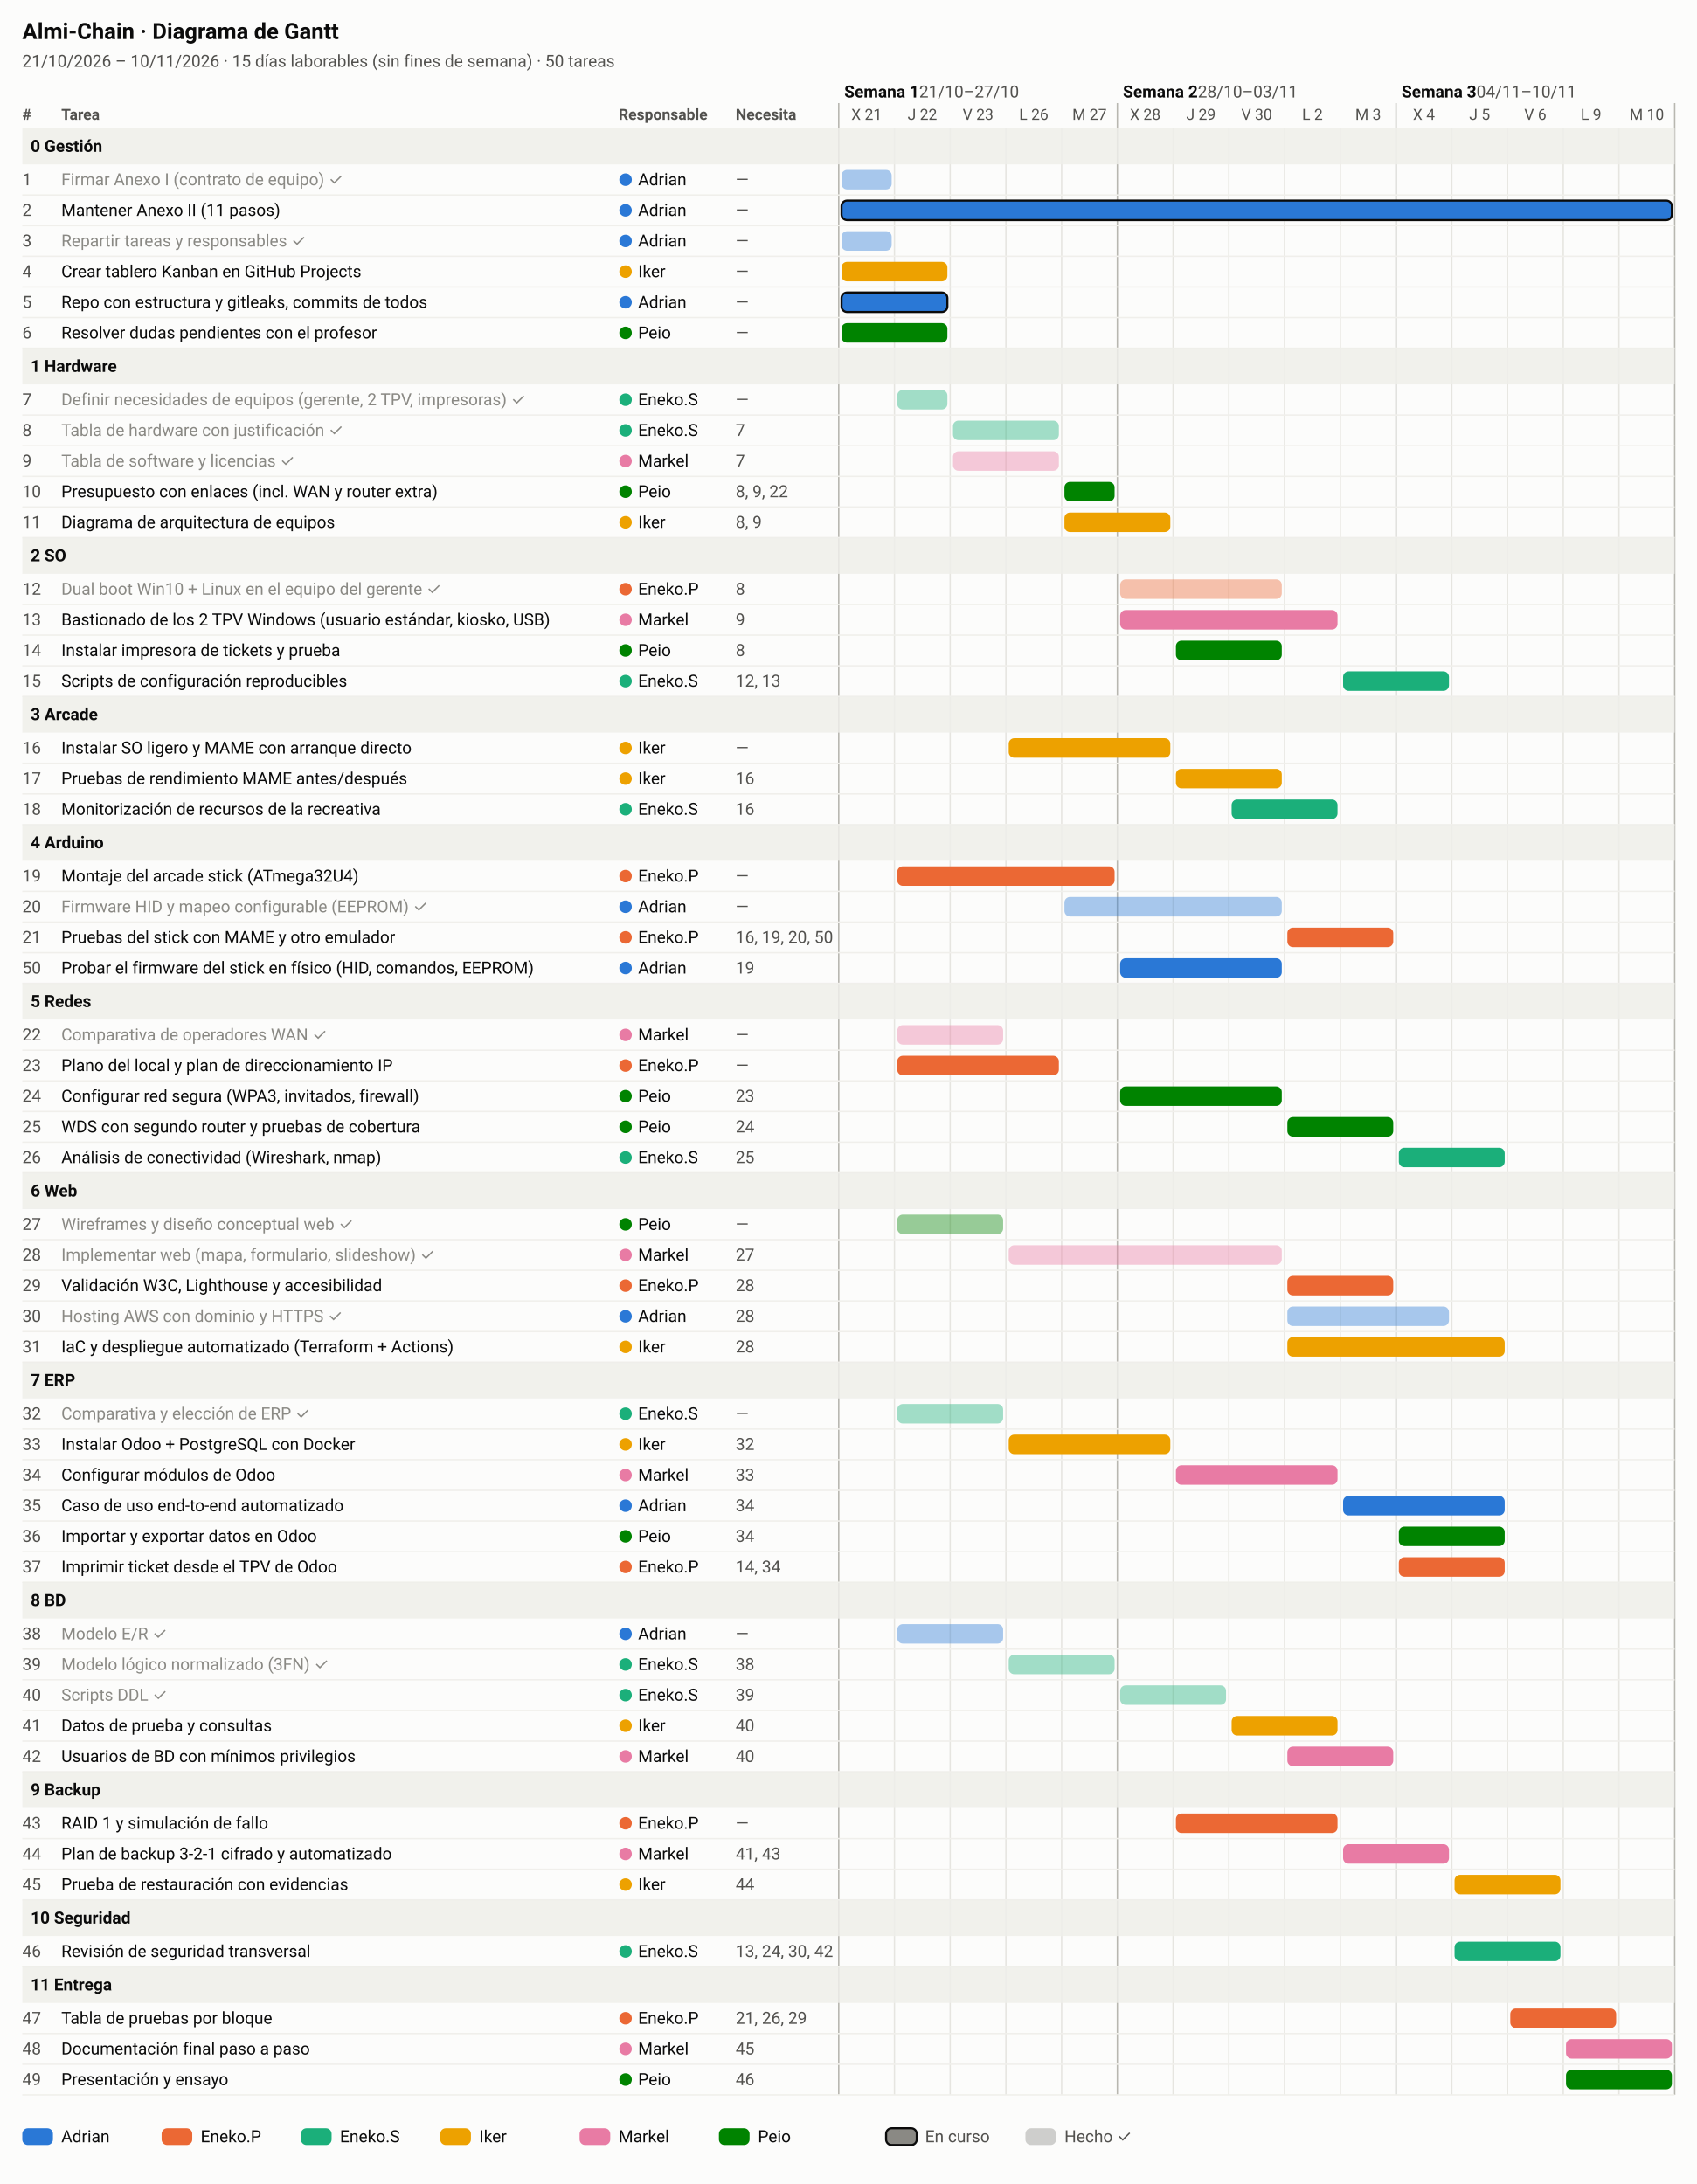
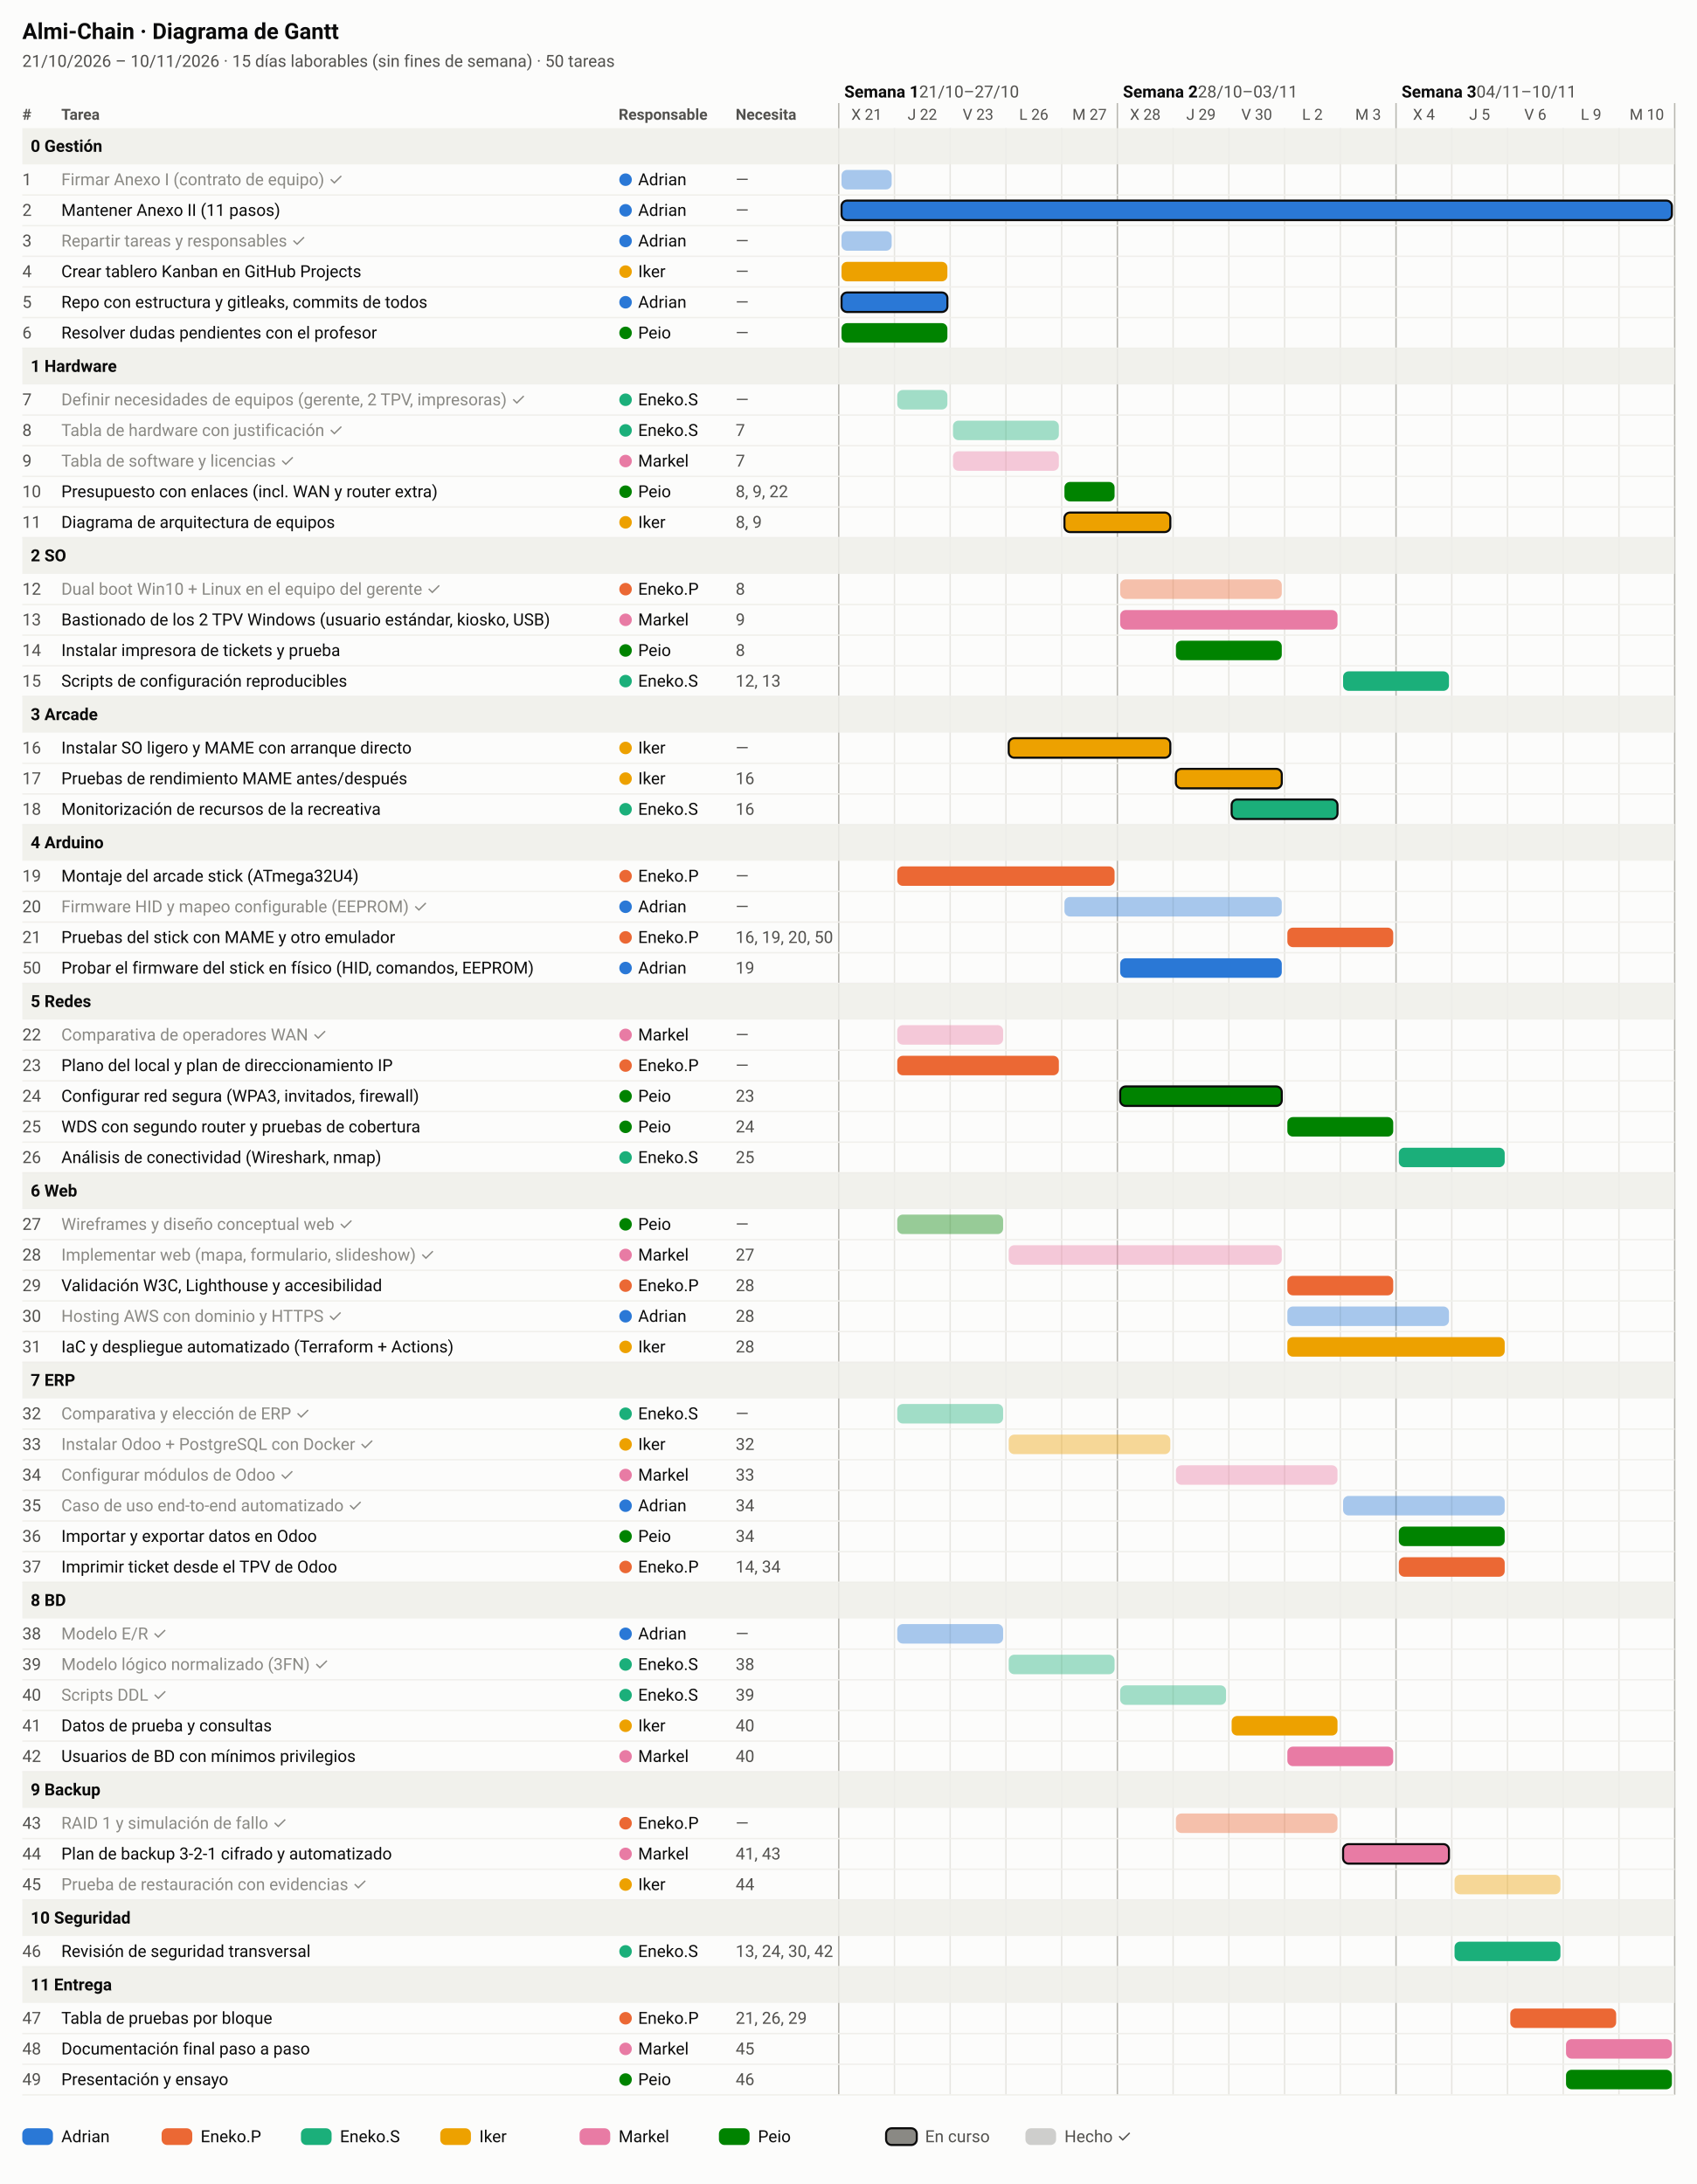
<svg xmlns="http://www.w3.org/2000/svg" width="1218" height="1568" viewBox="0 0 1218 1568" font-family="system-ui, -apple-system, Segoe UI, Roboto, sans-serif" font-size="12">
  <style>.t{fill:#0b0b0b}.s{fill:#52514e}.m{fill:#8a8984}.b{font-weight:600}</style>
  <rect width="1218" height="1568" fill="#fcfcfb" />
  <text x="16" y="28" class="t b" font-size="16">Almi-Chain · Diagrama de Gantt</text>
  <text x="16" y="48" class="s">21/10/2026 – 10/11/2026 · 15 días laborables (sin fines de semana) · 50 tareas</text>
  <text x="606" y="70" class="t b">Semana 1<tspan class="s" font-weight="400"> 21/10–27/10</tspan>
  </text>
  <text x="806" y="70" class="t b">Semana 2<tspan class="s" font-weight="400"> 28/10–03/11</tspan>
  </text>
  <text x="1006" y="70" class="t b">Semana 3<tspan class="s" font-weight="400"> 04/11–10/11</tspan>
  </text>
  <text x="622.0" y="86" text-anchor="middle" class="s" font-size="11">X 21</text>
  <text x="662.0" y="86" text-anchor="middle" class="s" font-size="11">J 22</text>
  <text x="702.0" y="86" text-anchor="middle" class="s" font-size="11">V 23</text>
  <text x="742.0" y="86" text-anchor="middle" class="s" font-size="11">L 26</text>
  <text x="782.0" y="86" text-anchor="middle" class="s" font-size="11">M 27</text>
  <text x="822.0" y="86" text-anchor="middle" class="s" font-size="11">X 28</text>
  <text x="862.0" y="86" text-anchor="middle" class="s" font-size="11">J 29</text>
  <text x="902.0" y="86" text-anchor="middle" class="s" font-size="11">V 30</text>
  <text x="942.0" y="86" text-anchor="middle" class="s" font-size="11">L 2</text>
  <text x="982.0" y="86" text-anchor="middle" class="s" font-size="11">M 3</text>
  <text x="1022.0" y="86" text-anchor="middle" class="s" font-size="11">X 4</text>
  <text x="1062.0" y="86" text-anchor="middle" class="s" font-size="11">J 5</text>
  <text x="1102.0" y="86" text-anchor="middle" class="s" font-size="11">V 6</text>
  <text x="1142.0" y="86" text-anchor="middle" class="s" font-size="11">L 9</text>
  <text x="1182.0" y="86" text-anchor="middle" class="s" font-size="11">M 10</text>
  <text x="16" y="86" class="s b" font-size="11">#</text>
  <text x="44" y="86" class="s b" font-size="11">Tarea</text>
  <text x="444" y="86" class="s b" font-size="11">Responsable</text>
  <text x="528" y="86" class="s b" font-size="11">Necesita</text>
  <line x1="602" y1="74" x2="602" y2="1504" stroke="#b8b7b0" stroke-width="1" />
  <line x1="642" y1="92" x2="642" y2="1504" stroke="#e6e5e0" stroke-width="1" />
  <line x1="682" y1="92" x2="682" y2="1504" stroke="#e6e5e0" stroke-width="1" />
  <line x1="722" y1="92" x2="722" y2="1504" stroke="#e6e5e0" stroke-width="1" />
  <line x1="762" y1="92" x2="762" y2="1504" stroke="#e6e5e0" stroke-width="1" />
  <line x1="802" y1="74" x2="802" y2="1504" stroke="#b8b7b0" stroke-width="1" />
  <line x1="842" y1="92" x2="842" y2="1504" stroke="#e6e5e0" stroke-width="1" />
  <line x1="882" y1="92" x2="882" y2="1504" stroke="#e6e5e0" stroke-width="1" />
  <line x1="922" y1="92" x2="922" y2="1504" stroke="#e6e5e0" stroke-width="1" />
  <line x1="962" y1="92" x2="962" y2="1504" stroke="#e6e5e0" stroke-width="1" />
  <line x1="1002" y1="74" x2="1002" y2="1504" stroke="#b8b7b0" stroke-width="1" />
  <line x1="1042" y1="92" x2="1042" y2="1504" stroke="#e6e5e0" stroke-width="1" />
  <line x1="1082" y1="92" x2="1082" y2="1504" stroke="#e6e5e0" stroke-width="1" />
  <line x1="1122" y1="92" x2="1122" y2="1504" stroke="#e6e5e0" stroke-width="1" />
  <line x1="1162" y1="92" x2="1162" y2="1504" stroke="#e6e5e0" stroke-width="1" />
  <line x1="1202" y1="74" x2="1202" y2="1504" stroke="#b8b7b0" stroke-width="1" />
  <rect x="16" y="92" width="1186" height="26" fill="#efeeea" fill-opacity="0.85" />
  <text x="22" y="109" class="t b">0 Gestión</text>
  <line x1="16" y1="140" x2="1202" y2="140" stroke="#f0efeb" />
  <text x="16" y="133.0" class="s">1</text>
  <text x="44" y="133.0" class="m">Firmar Anexo I (contrato de equipo) ✓</text>
  <circle cx="449" cy="129.0" r="4.5" fill="#2a78d6" />
  <text x="458" y="133.0" class="t">Adrian</text>
  <text x="528" y="133.0" class="s">—</text>
  <rect x="604" y="122" width="36" height="14" rx="4" fill="#2a78d6" fill-opacity="0.4" />
  <line x1="16" y1="162" x2="1202" y2="162" stroke="#f0efeb" />
  <text x="16" y="155.0" class="s">2</text>
  <text x="44" y="155.0" class="t">Mantener Anexo II (11 pasos)</text>
  <circle cx="449" cy="151.0" r="4.5" fill="#2a78d6" />
  <text x="458" y="155.0" class="t">Adrian</text>
  <text x="528" y="155.0" class="s">—</text>
  <rect x="604" y="144" width="596" height="14" rx="4" fill="#2a78d6" stroke="#0b0b0b" stroke-width="1.5" />
  <line x1="16" y1="184" x2="1202" y2="184" stroke="#f0efeb" />
  <text x="16" y="177.0" class="s">3</text>
  <text x="44" y="177.0" class="m">Repartir tareas y responsables ✓</text>
  <circle cx="449" cy="173.0" r="4.5" fill="#2a78d6" />
  <text x="458" y="177.0" class="t">Adrian</text>
  <text x="528" y="177.0" class="s">—</text>
  <rect x="604" y="166" width="36" height="14" rx="4" fill="#2a78d6" fill-opacity="0.4" />
  <line x1="16" y1="206" x2="1202" y2="206" stroke="#f0efeb" />
  <text x="16" y="199.0" class="s">4</text>
  <text x="44" y="199.0" class="t">Crear tablero Kanban en GitHub Projects</text>
  <circle cx="449" cy="195.0" r="4.5" fill="#eda100" />
  <text x="458" y="199.0" class="t">Iker</text>
  <text x="528" y="199.0" class="s">—</text>
  <rect x="604" y="188" width="76" height="14" rx="4" fill="#eda100" />
  <line x1="16" y1="228" x2="1202" y2="228" stroke="#f0efeb" />
  <text x="16" y="221.0" class="s">5</text>
  <text x="44" y="221.0" class="t">Repo con estructura y gitleaks, commits de todos</text>
  <circle cx="449" cy="217.0" r="4.5" fill="#2a78d6" />
  <text x="458" y="221.0" class="t">Adrian</text>
  <text x="528" y="221.0" class="s">—</text>
  <rect x="604" y="210" width="76" height="14" rx="4" fill="#2a78d6" stroke="#0b0b0b" stroke-width="1.5" />
  <line x1="16" y1="250" x2="1202" y2="250" stroke="#f0efeb" />
  <text x="16" y="243.0" class="s">6</text>
  <text x="44" y="243.0" class="t">Resolver dudas pendientes con el profesor</text>
  <circle cx="449" cy="239.0" r="4.5" fill="#008300" />
  <text x="458" y="243.0" class="t">Peio</text>
  <text x="528" y="243.0" class="s">—</text>
  <rect x="604" y="232" width="76" height="14" rx="4" fill="#008300" />
  <rect x="16" y="250" width="1186" height="26" fill="#efeeea" fill-opacity="0.85" />
  <text x="22" y="267" class="t b">1 Hardware</text>
  <line x1="16" y1="298" x2="1202" y2="298" stroke="#f0efeb" />
  <text x="16" y="291.0" class="s">7</text>
  <text x="44" y="291.0" class="m">Definir necesidades de equipos (gerente, 2 TPV, impresoras) ✓</text>
  <circle cx="449" cy="287.0" r="4.5" fill="#1baf7a" />
  <text x="458" y="291.0" class="t">Eneko.S</text>
  <text x="528" y="291.0" class="s">—</text>
  <rect x="644" y="280" width="36" height="14" rx="4" fill="#1baf7a" fill-opacity="0.4" />
  <line x1="16" y1="320" x2="1202" y2="320" stroke="#f0efeb" />
  <text x="16" y="313.0" class="s">8</text>
  <text x="44" y="313.0" class="m">Tabla de hardware con justificación ✓</text>
  <circle cx="449" cy="309.0" r="4.5" fill="#1baf7a" />
  <text x="458" y="313.0" class="t">Eneko.S</text>
  <text x="528" y="313.0" class="s">7</text>
  <rect x="684" y="302" width="76" height="14" rx="4" fill="#1baf7a" fill-opacity="0.4" />
  <line x1="16" y1="342" x2="1202" y2="342" stroke="#f0efeb" />
  <text x="16" y="335.0" class="s">9</text>
  <text x="44" y="335.0" class="m">Tabla de software y licencias ✓</text>
  <circle cx="449" cy="331.0" r="4.5" fill="#e87ba4" />
  <text x="458" y="335.0" class="t">Markel</text>
  <text x="528" y="335.0" class="s">7</text>
  <rect x="684" y="324" width="76" height="14" rx="4" fill="#e87ba4" fill-opacity="0.4" />
  <line x1="16" y1="364" x2="1202" y2="364" stroke="#f0efeb" />
  <text x="16" y="357.0" class="s">10</text>
  <text x="44" y="357.0" class="t">Presupuesto con enlaces (incl. WAN y router extra)</text>
  <circle cx="449" cy="353.0" r="4.5" fill="#008300" />
  <text x="458" y="357.0" class="t">Peio</text>
  <text x="528" y="357.0" class="s">8, 9, 22</text>
  <rect x="764" y="346" width="36" height="14" rx="4" fill="#008300" />
  <line x1="16" y1="386" x2="1202" y2="386" stroke="#f0efeb" />
  <text x="16" y="379.0" class="s">11</text>
  <text x="44" y="379.0" class="t">Diagrama de arquitectura de equipos</text>
  <circle cx="449" cy="375.0" r="4.5" fill="#eda100" />
  <text x="458" y="379.0" class="t">Iker</text>
  <text x="528" y="379.0" class="s">8, 9</text>
-   <rect x="764" y="368" width="76" height="14" rx="4" fill="#eda100" />
+   <rect x="764" y="368" width="76" height="14" rx="4" fill="#eda100" stroke="#0b0b0b" stroke-width="1.5" />
  <rect x="16" y="386" width="1186" height="26" fill="#efeeea" fill-opacity="0.85" />
  <text x="22" y="403" class="t b">2 SO</text>
  <line x1="16" y1="434" x2="1202" y2="434" stroke="#f0efeb" />
  <text x="16" y="427.0" class="s">12</text>
  <text x="44" y="427.0" class="m">Dual boot Win10 + Linux en el equipo del gerente ✓</text>
  <circle cx="449" cy="423.0" r="4.5" fill="#eb6834" />
  <text x="458" y="427.0" class="t">Eneko.P</text>
  <text x="528" y="427.0" class="s">8</text>
  <rect x="804" y="416" width="116" height="14" rx="4" fill="#eb6834" fill-opacity="0.4" />
  <line x1="16" y1="456" x2="1202" y2="456" stroke="#f0efeb" />
  <text x="16" y="449.0" class="s">13</text>
  <text x="44" y="449.0" class="t">Bastionado de los 2 TPV Windows (usuario estándar, kiosko, USB)</text>
  <circle cx="449" cy="445.0" r="4.5" fill="#e87ba4" />
  <text x="458" y="449.0" class="t">Markel</text>
  <text x="528" y="449.0" class="s">9</text>
  <rect x="804" y="438" width="156" height="14" rx="4" fill="#e87ba4" />
  <line x1="16" y1="478" x2="1202" y2="478" stroke="#f0efeb" />
  <text x="16" y="471.0" class="s">14</text>
  <text x="44" y="471.0" class="t">Instalar impresora de tickets y prueba</text>
  <circle cx="449" cy="467.0" r="4.5" fill="#008300" />
  <text x="458" y="471.0" class="t">Peio</text>
  <text x="528" y="471.0" class="s">8</text>
  <rect x="844" y="460" width="76" height="14" rx="4" fill="#008300" />
  <line x1="16" y1="500" x2="1202" y2="500" stroke="#f0efeb" />
  <text x="16" y="493.0" class="s">15</text>
  <text x="44" y="493.0" class="t">Scripts de configuración reproducibles</text>
  <circle cx="449" cy="489.0" r="4.5" fill="#1baf7a" />
  <text x="458" y="493.0" class="t">Eneko.S</text>
  <text x="528" y="493.0" class="s">12, 13</text>
  <rect x="964" y="482" width="76" height="14" rx="4" fill="#1baf7a" />
  <rect x="16" y="500" width="1186" height="26" fill="#efeeea" fill-opacity="0.85" />
  <text x="22" y="517" class="t b">3 Arcade</text>
  <line x1="16" y1="548" x2="1202" y2="548" stroke="#f0efeb" />
  <text x="16" y="541.0" class="s">16</text>
  <text x="44" y="541.0" class="t">Instalar SO ligero y MAME con arranque directo</text>
  <circle cx="449" cy="537.0" r="4.5" fill="#eda100" />
  <text x="458" y="541.0" class="t">Iker</text>
  <text x="528" y="541.0" class="s">—</text>
-   <rect x="724" y="530" width="116" height="14" rx="4" fill="#eda100" />
+   <rect x="724" y="530" width="116" height="14" rx="4" fill="#eda100" stroke="#0b0b0b" stroke-width="1.5" />
  <line x1="16" y1="570" x2="1202" y2="570" stroke="#f0efeb" />
  <text x="16" y="563.0" class="s">17</text>
  <text x="44" y="563.0" class="t">Pruebas de rendimiento MAME antes/después</text>
  <circle cx="449" cy="559.0" r="4.5" fill="#eda100" />
  <text x="458" y="563.0" class="t">Iker</text>
  <text x="528" y="563.0" class="s">16</text>
-   <rect x="844" y="552" width="76" height="14" rx="4" fill="#eda100" />
+   <rect x="844" y="552" width="76" height="14" rx="4" fill="#eda100" stroke="#0b0b0b" stroke-width="1.5" />
  <line x1="16" y1="592" x2="1202" y2="592" stroke="#f0efeb" />
  <text x="16" y="585.0" class="s">18</text>
  <text x="44" y="585.0" class="t">Monitorización de recursos de la recreativa</text>
  <circle cx="449" cy="581.0" r="4.5" fill="#1baf7a" />
  <text x="458" y="585.0" class="t">Eneko.S</text>
  <text x="528" y="585.0" class="s">16</text>
-   <rect x="884" y="574" width="76" height="14" rx="4" fill="#1baf7a" />
+   <rect x="884" y="574" width="76" height="14" rx="4" fill="#1baf7a" stroke="#0b0b0b" stroke-width="1.5" />
  <rect x="16" y="592" width="1186" height="26" fill="#efeeea" fill-opacity="0.85" />
  <text x="22" y="609" class="t b">4 Arduino</text>
  <line x1="16" y1="640" x2="1202" y2="640" stroke="#f0efeb" />
  <text x="16" y="633.0" class="s">19</text>
  <text x="44" y="633.0" class="t">Montaje del arcade stick (ATmega32U4)</text>
  <circle cx="449" cy="629.0" r="4.5" fill="#eb6834" />
  <text x="458" y="633.0" class="t">Eneko.P</text>
  <text x="528" y="633.0" class="s">—</text>
  <rect x="644" y="622" width="156" height="14" rx="4" fill="#eb6834" />
  <line x1="16" y1="662" x2="1202" y2="662" stroke="#f0efeb" />
  <text x="16" y="655.0" class="s">20</text>
  <text x="44" y="655.0" class="m">Firmware HID y mapeo configurable (EEPROM) ✓</text>
  <circle cx="449" cy="651.0" r="4.5" fill="#2a78d6" />
  <text x="458" y="655.0" class="t">Adrian</text>
  <text x="528" y="655.0" class="s">—</text>
  <rect x="764" y="644" width="156" height="14" rx="4" fill="#2a78d6" fill-opacity="0.4" />
  <line x1="16" y1="684" x2="1202" y2="684" stroke="#f0efeb" />
  <text x="16" y="677.0" class="s">21</text>
  <text x="44" y="677.0" class="t">Pruebas del stick con MAME y otro emulador</text>
  <circle cx="449" cy="673.0" r="4.5" fill="#eb6834" />
  <text x="458" y="677.0" class="t">Eneko.P</text>
  <text x="528" y="677.0" class="s">16, 19, 20, 50</text>
  <rect x="924" y="666" width="76" height="14" rx="4" fill="#eb6834" />
  <line x1="16" y1="706" x2="1202" y2="706" stroke="#f0efeb" />
  <text x="16" y="699.0" class="s">50</text>
  <text x="44" y="699.0" class="t">Probar el firmware del stick en físico (HID, comandos, EEPROM)</text>
  <circle cx="449" cy="695.0" r="4.5" fill="#2a78d6" />
  <text x="458" y="699.0" class="t">Adrian</text>
  <text x="528" y="699.0" class="s">19</text>
  <rect x="804" y="688" width="116" height="14" rx="4" fill="#2a78d6" />
  <rect x="16" y="706" width="1186" height="26" fill="#efeeea" fill-opacity="0.85" />
  <text x="22" y="723" class="t b">5 Redes</text>
  <line x1="16" y1="754" x2="1202" y2="754" stroke="#f0efeb" />
  <text x="16" y="747.0" class="s">22</text>
  <text x="44" y="747.0" class="m">Comparativa de operadores WAN ✓</text>
  <circle cx="449" cy="743.0" r="4.5" fill="#e87ba4" />
  <text x="458" y="747.0" class="t">Markel</text>
  <text x="528" y="747.0" class="s">—</text>
  <rect x="644" y="736" width="76" height="14" rx="4" fill="#e87ba4" fill-opacity="0.4" />
  <line x1="16" y1="776" x2="1202" y2="776" stroke="#f0efeb" />
  <text x="16" y="769.0" class="s">23</text>
  <text x="44" y="769.0" class="t">Plano del local y plan de direccionamiento IP</text>
  <circle cx="449" cy="765.0" r="4.5" fill="#eb6834" />
  <text x="458" y="769.0" class="t">Eneko.P</text>
  <text x="528" y="769.0" class="s">—</text>
  <rect x="644" y="758" width="116" height="14" rx="4" fill="#eb6834" />
  <line x1="16" y1="798" x2="1202" y2="798" stroke="#f0efeb" />
  <text x="16" y="791.0" class="s">24</text>
  <text x="44" y="791.0" class="t">Configurar red segura (WPA3, invitados, firewall)</text>
  <circle cx="449" cy="787.0" r="4.5" fill="#008300" />
  <text x="458" y="791.0" class="t">Peio</text>
  <text x="528" y="791.0" class="s">23</text>
-   <rect x="804" y="780" width="116" height="14" rx="4" fill="#008300" />
+   <rect x="804" y="780" width="116" height="14" rx="4" fill="#008300" stroke="#0b0b0b" stroke-width="1.5" />
  <line x1="16" y1="820" x2="1202" y2="820" stroke="#f0efeb" />
  <text x="16" y="813.0" class="s">25</text>
  <text x="44" y="813.0" class="t">WDS con segundo router y pruebas de cobertura</text>
  <circle cx="449" cy="809.0" r="4.5" fill="#008300" />
  <text x="458" y="813.0" class="t">Peio</text>
  <text x="528" y="813.0" class="s">24</text>
  <rect x="924" y="802" width="76" height="14" rx="4" fill="#008300" />
  <line x1="16" y1="842" x2="1202" y2="842" stroke="#f0efeb" />
  <text x="16" y="835.0" class="s">26</text>
  <text x="44" y="835.0" class="t">Análisis de conectividad (Wireshark, nmap)</text>
  <circle cx="449" cy="831.0" r="4.5" fill="#1baf7a" />
  <text x="458" y="835.0" class="t">Eneko.S</text>
  <text x="528" y="835.0" class="s">25</text>
  <rect x="1004" y="824" width="76" height="14" rx="4" fill="#1baf7a" />
  <rect x="16" y="842" width="1186" height="26" fill="#efeeea" fill-opacity="0.85" />
  <text x="22" y="859" class="t b">6 Web</text>
  <line x1="16" y1="890" x2="1202" y2="890" stroke="#f0efeb" />
  <text x="16" y="883.0" class="s">27</text>
  <text x="44" y="883.0" class="m">Wireframes y diseño conceptual web ✓</text>
  <circle cx="449" cy="879.0" r="4.5" fill="#008300" />
  <text x="458" y="883.0" class="t">Peio</text>
  <text x="528" y="883.0" class="s">—</text>
  <rect x="644" y="872" width="76" height="14" rx="4" fill="#008300" fill-opacity="0.4" />
  <line x1="16" y1="912" x2="1202" y2="912" stroke="#f0efeb" />
  <text x="16" y="905.0" class="s">28</text>
  <text x="44" y="905.0" class="m">Implementar web (mapa, formulario, slideshow) ✓</text>
  <circle cx="449" cy="901.0" r="4.5" fill="#e87ba4" />
  <text x="458" y="905.0" class="t">Markel</text>
  <text x="528" y="905.0" class="s">27</text>
  <rect x="724" y="894" width="196" height="14" rx="4" fill="#e87ba4" fill-opacity="0.4" />
  <line x1="16" y1="934" x2="1202" y2="934" stroke="#f0efeb" />
  <text x="16" y="927.0" class="s">29</text>
  <text x="44" y="927.0" class="t">Validación W3C, Lighthouse y accesibilidad</text>
  <circle cx="449" cy="923.0" r="4.5" fill="#eb6834" />
  <text x="458" y="927.0" class="t">Eneko.P</text>
  <text x="528" y="927.0" class="s">28</text>
  <rect x="924" y="916" width="76" height="14" rx="4" fill="#eb6834" />
  <line x1="16" y1="956" x2="1202" y2="956" stroke="#f0efeb" />
  <text x="16" y="949.0" class="s">30</text>
  <text x="44" y="949.0" class="m">Hosting AWS con dominio y HTTPS ✓</text>
  <circle cx="449" cy="945.0" r="4.5" fill="#2a78d6" />
  <text x="458" y="949.0" class="t">Adrian</text>
  <text x="528" y="949.0" class="s">28</text>
  <rect x="924" y="938" width="116" height="14" rx="4" fill="#2a78d6" fill-opacity="0.4" />
  <line x1="16" y1="978" x2="1202" y2="978" stroke="#f0efeb" />
  <text x="16" y="971.0" class="s">31</text>
  <text x="44" y="971.0" class="t">IaC y despliegue automatizado (Terraform + Actions)</text>
  <circle cx="449" cy="967.0" r="4.5" fill="#eda100" />
  <text x="458" y="971.0" class="t">Iker</text>
  <text x="528" y="971.0" class="s">28</text>
  <rect x="924" y="960" width="156" height="14" rx="4" fill="#eda100" />
  <rect x="16" y="978" width="1186" height="26" fill="#efeeea" fill-opacity="0.85" />
  <text x="22" y="995" class="t b">7 ERP</text>
  <line x1="16" y1="1026" x2="1202" y2="1026" stroke="#f0efeb" />
  <text x="16" y="1019.0" class="s">32</text>
  <text x="44" y="1019.0" class="m">Comparativa y elección de ERP ✓</text>
  <circle cx="449" cy="1015.0" r="4.5" fill="#1baf7a" />
  <text x="458" y="1019.0" class="t">Eneko.S</text>
  <text x="528" y="1019.0" class="s">—</text>
  <rect x="644" y="1008" width="76" height="14" rx="4" fill="#1baf7a" fill-opacity="0.4" />
  <line x1="16" y1="1048" x2="1202" y2="1048" stroke="#f0efeb" />
  <text x="16" y="1041.0" class="s">33</text>
-   <text x="44" y="1041.0" class="t">Instalar Odoo + PostgreSQL con Docker</text>
+   <text x="44" y="1041.0" class="m">Instalar Odoo + PostgreSQL con Docker ✓</text>
  <circle cx="449" cy="1037.0" r="4.5" fill="#eda100" />
  <text x="458" y="1041.0" class="t">Iker</text>
  <text x="528" y="1041.0" class="s">32</text>
-   <rect x="724" y="1030" width="116" height="14" rx="4" fill="#eda100" />
+   <rect x="724" y="1030" width="116" height="14" rx="4" fill="#eda100" fill-opacity="0.4" />
  <line x1="16" y1="1070" x2="1202" y2="1070" stroke="#f0efeb" />
  <text x="16" y="1063.0" class="s">34</text>
-   <text x="44" y="1063.0" class="t">Configurar módulos de Odoo</text>
+   <text x="44" y="1063.0" class="m">Configurar módulos de Odoo ✓</text>
  <circle cx="449" cy="1059.0" r="4.5" fill="#e87ba4" />
  <text x="458" y="1063.0" class="t">Markel</text>
  <text x="528" y="1063.0" class="s">33</text>
-   <rect x="844" y="1052" width="116" height="14" rx="4" fill="#e87ba4" />
+   <rect x="844" y="1052" width="116" height="14" rx="4" fill="#e87ba4" fill-opacity="0.4" />
  <line x1="16" y1="1092" x2="1202" y2="1092" stroke="#f0efeb" />
  <text x="16" y="1085.0" class="s">35</text>
-   <text x="44" y="1085.0" class="t">Caso de uso end-to-end automatizado</text>
+   <text x="44" y="1085.0" class="m">Caso de uso end-to-end automatizado ✓</text>
  <circle cx="449" cy="1081.0" r="4.5" fill="#2a78d6" />
  <text x="458" y="1085.0" class="t">Adrian</text>
  <text x="528" y="1085.0" class="s">34</text>
-   <rect x="964" y="1074" width="116" height="14" rx="4" fill="#2a78d6" />
+   <rect x="964" y="1074" width="116" height="14" rx="4" fill="#2a78d6" fill-opacity="0.4" />
  <line x1="16" y1="1114" x2="1202" y2="1114" stroke="#f0efeb" />
  <text x="16" y="1107.0" class="s">36</text>
  <text x="44" y="1107.0" class="t">Importar y exportar datos en Odoo</text>
  <circle cx="449" cy="1103.0" r="4.5" fill="#008300" />
  <text x="458" y="1107.0" class="t">Peio</text>
  <text x="528" y="1107.0" class="s">34</text>
  <rect x="1004" y="1096" width="76" height="14" rx="4" fill="#008300" />
  <line x1="16" y1="1136" x2="1202" y2="1136" stroke="#f0efeb" />
  <text x="16" y="1129.0" class="s">37</text>
  <text x="44" y="1129.0" class="t">Imprimir ticket desde el TPV de Odoo</text>
  <circle cx="449" cy="1125.0" r="4.5" fill="#eb6834" />
  <text x="458" y="1129.0" class="t">Eneko.P</text>
  <text x="528" y="1129.0" class="s">14, 34</text>
  <rect x="1004" y="1118" width="76" height="14" rx="4" fill="#eb6834" />
  <rect x="16" y="1136" width="1186" height="26" fill="#efeeea" fill-opacity="0.85" />
  <text x="22" y="1153" class="t b">8 BD</text>
  <line x1="16" y1="1184" x2="1202" y2="1184" stroke="#f0efeb" />
  <text x="16" y="1177.0" class="s">38</text>
  <text x="44" y="1177.0" class="m">Modelo E/R ✓</text>
  <circle cx="449" cy="1173.0" r="4.5" fill="#2a78d6" />
  <text x="458" y="1177.0" class="t">Adrian</text>
  <text x="528" y="1177.0" class="s">—</text>
  <rect x="644" y="1166" width="76" height="14" rx="4" fill="#2a78d6" fill-opacity="0.4" />
  <line x1="16" y1="1206" x2="1202" y2="1206" stroke="#f0efeb" />
  <text x="16" y="1199.0" class="s">39</text>
  <text x="44" y="1199.0" class="m">Modelo lógico normalizado (3FN) ✓</text>
  <circle cx="449" cy="1195.0" r="4.5" fill="#1baf7a" />
  <text x="458" y="1199.0" class="t">Eneko.S</text>
  <text x="528" y="1199.0" class="s">38</text>
  <rect x="724" y="1188" width="76" height="14" rx="4" fill="#1baf7a" fill-opacity="0.4" />
  <line x1="16" y1="1228" x2="1202" y2="1228" stroke="#f0efeb" />
  <text x="16" y="1221.0" class="s">40</text>
  <text x="44" y="1221.0" class="m">Scripts DDL ✓</text>
  <circle cx="449" cy="1217.0" r="4.5" fill="#1baf7a" />
  <text x="458" y="1221.0" class="t">Eneko.S</text>
  <text x="528" y="1221.0" class="s">39</text>
  <rect x="804" y="1210" width="76" height="14" rx="4" fill="#1baf7a" fill-opacity="0.4" />
  <line x1="16" y1="1250" x2="1202" y2="1250" stroke="#f0efeb" />
  <text x="16" y="1243.0" class="s">41</text>
  <text x="44" y="1243.0" class="t">Datos de prueba y consultas</text>
  <circle cx="449" cy="1239.0" r="4.5" fill="#eda100" />
  <text x="458" y="1243.0" class="t">Iker</text>
  <text x="528" y="1243.0" class="s">40</text>
  <rect x="884" y="1232" width="76" height="14" rx="4" fill="#eda100" />
  <line x1="16" y1="1272" x2="1202" y2="1272" stroke="#f0efeb" />
  <text x="16" y="1265.0" class="s">42</text>
  <text x="44" y="1265.0" class="t">Usuarios de BD con mínimos privilegios</text>
  <circle cx="449" cy="1261.0" r="4.5" fill="#e87ba4" />
  <text x="458" y="1265.0" class="t">Markel</text>
  <text x="528" y="1265.0" class="s">40</text>
  <rect x="924" y="1254" width="76" height="14" rx="4" fill="#e87ba4" />
  <rect x="16" y="1272" width="1186" height="26" fill="#efeeea" fill-opacity="0.85" />
  <text x="22" y="1289" class="t b">9 Backup</text>
  <line x1="16" y1="1320" x2="1202" y2="1320" stroke="#f0efeb" />
  <text x="16" y="1313.0" class="s">43</text>
-   <text x="44" y="1313.0" class="t">RAID 1 y simulación de fallo</text>
+   <text x="44" y="1313.0" class="m">RAID 1 y simulación de fallo ✓</text>
  <circle cx="449" cy="1309.0" r="4.5" fill="#eb6834" />
  <text x="458" y="1313.0" class="t">Eneko.P</text>
  <text x="528" y="1313.0" class="s">—</text>
-   <rect x="844" y="1302" width="116" height="14" rx="4" fill="#eb6834" />
+   <rect x="844" y="1302" width="116" height="14" rx="4" fill="#eb6834" fill-opacity="0.4" />
  <line x1="16" y1="1342" x2="1202" y2="1342" stroke="#f0efeb" />
  <text x="16" y="1335.0" class="s">44</text>
  <text x="44" y="1335.0" class="t">Plan de backup 3-2-1 cifrado y automatizado</text>
  <circle cx="449" cy="1331.0" r="4.5" fill="#e87ba4" />
  <text x="458" y="1335.0" class="t">Markel</text>
  <text x="528" y="1335.0" class="s">41, 43</text>
-   <rect x="964" y="1324" width="76" height="14" rx="4" fill="#e87ba4" />
+   <rect x="964" y="1324" width="76" height="14" rx="4" fill="#e87ba4" stroke="#0b0b0b" stroke-width="1.5" />
  <line x1="16" y1="1364" x2="1202" y2="1364" stroke="#f0efeb" />
  <text x="16" y="1357.0" class="s">45</text>
-   <text x="44" y="1357.0" class="t">Prueba de restauración con evidencias</text>
+   <text x="44" y="1357.0" class="m">Prueba de restauración con evidencias ✓</text>
  <circle cx="449" cy="1353.0" r="4.5" fill="#eda100" />
  <text x="458" y="1357.0" class="t">Iker</text>
  <text x="528" y="1357.0" class="s">44</text>
-   <rect x="1044" y="1346" width="76" height="14" rx="4" fill="#eda100" />
+   <rect x="1044" y="1346" width="76" height="14" rx="4" fill="#eda100" fill-opacity="0.4" />
  <rect x="16" y="1364" width="1186" height="26" fill="#efeeea" fill-opacity="0.85" />
  <text x="22" y="1381" class="t b">10 Seguridad</text>
  <line x1="16" y1="1412" x2="1202" y2="1412" stroke="#f0efeb" />
  <text x="16" y="1405.0" class="s">46</text>
  <text x="44" y="1405.0" class="t">Revisión de seguridad transversal</text>
  <circle cx="449" cy="1401.0" r="4.5" fill="#1baf7a" />
  <text x="458" y="1405.0" class="t">Eneko.S</text>
  <text x="528" y="1405.0" class="s">13, 24, 30, 42</text>
  <rect x="1044" y="1394" width="76" height="14" rx="4" fill="#1baf7a" />
  <rect x="16" y="1412" width="1186" height="26" fill="#efeeea" fill-opacity="0.85" />
  <text x="22" y="1429" class="t b">11 Entrega</text>
  <line x1="16" y1="1460" x2="1202" y2="1460" stroke="#f0efeb" />
  <text x="16" y="1453.0" class="s">47</text>
  <text x="44" y="1453.0" class="t">Tabla de pruebas por bloque</text>
  <circle cx="449" cy="1449.0" r="4.5" fill="#eb6834" />
  <text x="458" y="1453.0" class="t">Eneko.P</text>
  <text x="528" y="1453.0" class="s">21, 26, 29</text>
  <rect x="1084" y="1442" width="76" height="14" rx="4" fill="#eb6834" />
  <line x1="16" y1="1482" x2="1202" y2="1482" stroke="#f0efeb" />
  <text x="16" y="1475.0" class="s">48</text>
  <text x="44" y="1475.0" class="t">Documentación final paso a paso</text>
  <circle cx="449" cy="1471.0" r="4.5" fill="#e87ba4" />
  <text x="458" y="1475.0" class="t">Markel</text>
  <text x="528" y="1475.0" class="s">45</text>
  <rect x="1124" y="1464" width="76" height="14" rx="4" fill="#e87ba4" />
  <line x1="16" y1="1504" x2="1202" y2="1504" stroke="#f0efeb" />
  <text x="16" y="1497.0" class="s">49</text>
  <text x="44" y="1497.0" class="t">Presentación y ensayo</text>
  <circle cx="449" cy="1493.0" r="4.5" fill="#008300" />
  <text x="458" y="1497.0" class="t">Peio</text>
  <text x="528" y="1497.0" class="s">46</text>
  <rect x="1124" y="1486" width="76" height="14" rx="4" fill="#008300" />
  <rect x="16" y="1528" width="22" height="12" rx="4" fill="#2a78d6" />
  <text x="44" y="1538" class="t">Adrian</text>
  <rect x="116" y="1528" width="22" height="12" rx="4" fill="#eb6834" />
  <text x="144" y="1538" class="t">Eneko.P</text>
  <rect x="216" y="1528" width="22" height="12" rx="4" fill="#1baf7a" />
  <text x="244" y="1538" class="t">Eneko.S</text>
  <rect x="316" y="1528" width="22" height="12" rx="4" fill="#eda100" />
  <text x="344" y="1538" class="t">Iker</text>
  <rect x="416" y="1528" width="22" height="12" rx="4" fill="#e87ba4" />
  <text x="444" y="1538" class="t">Markel</text>
  <rect x="516" y="1528" width="22" height="12" rx="4" fill="#008300" />
  <text x="544" y="1538" class="t">Peio</text>
  <rect x="636" y="1528" width="22" height="12" rx="4" fill="#8a8984" stroke="#0b0b0b" stroke-width="1.5" />
  <text x="664" y="1538" class="s">En curso</text>
  <rect x="736" y="1528" width="22" height="12" rx="4" fill="#8a8984" fill-opacity="0.4" />
  <text x="764" y="1538" class="s">Hecho ✓</text>
</svg>
